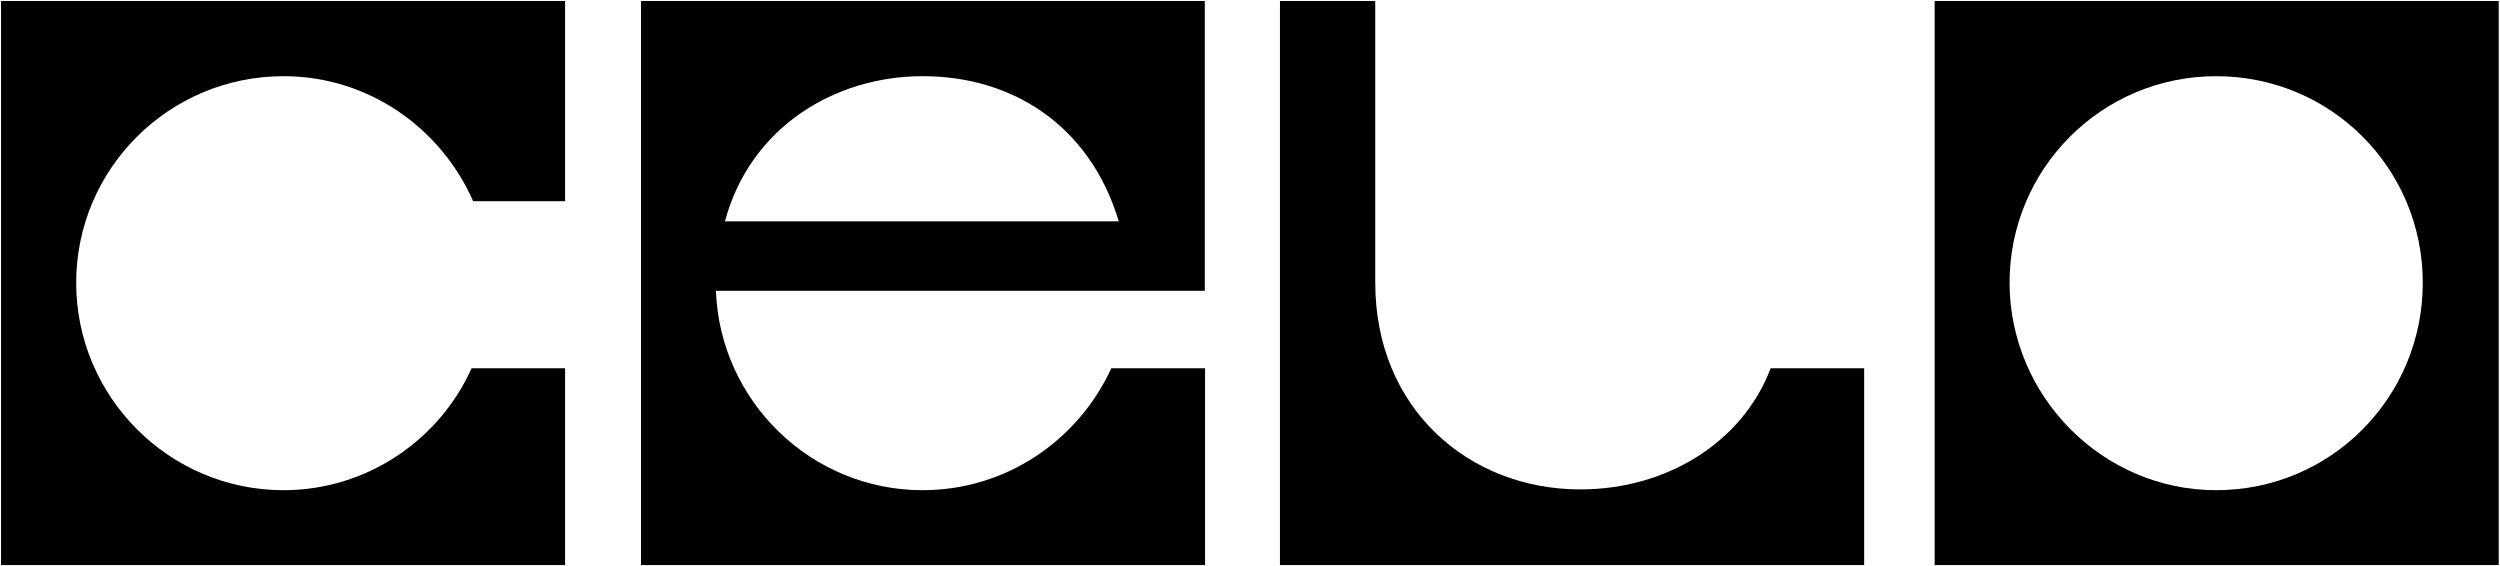
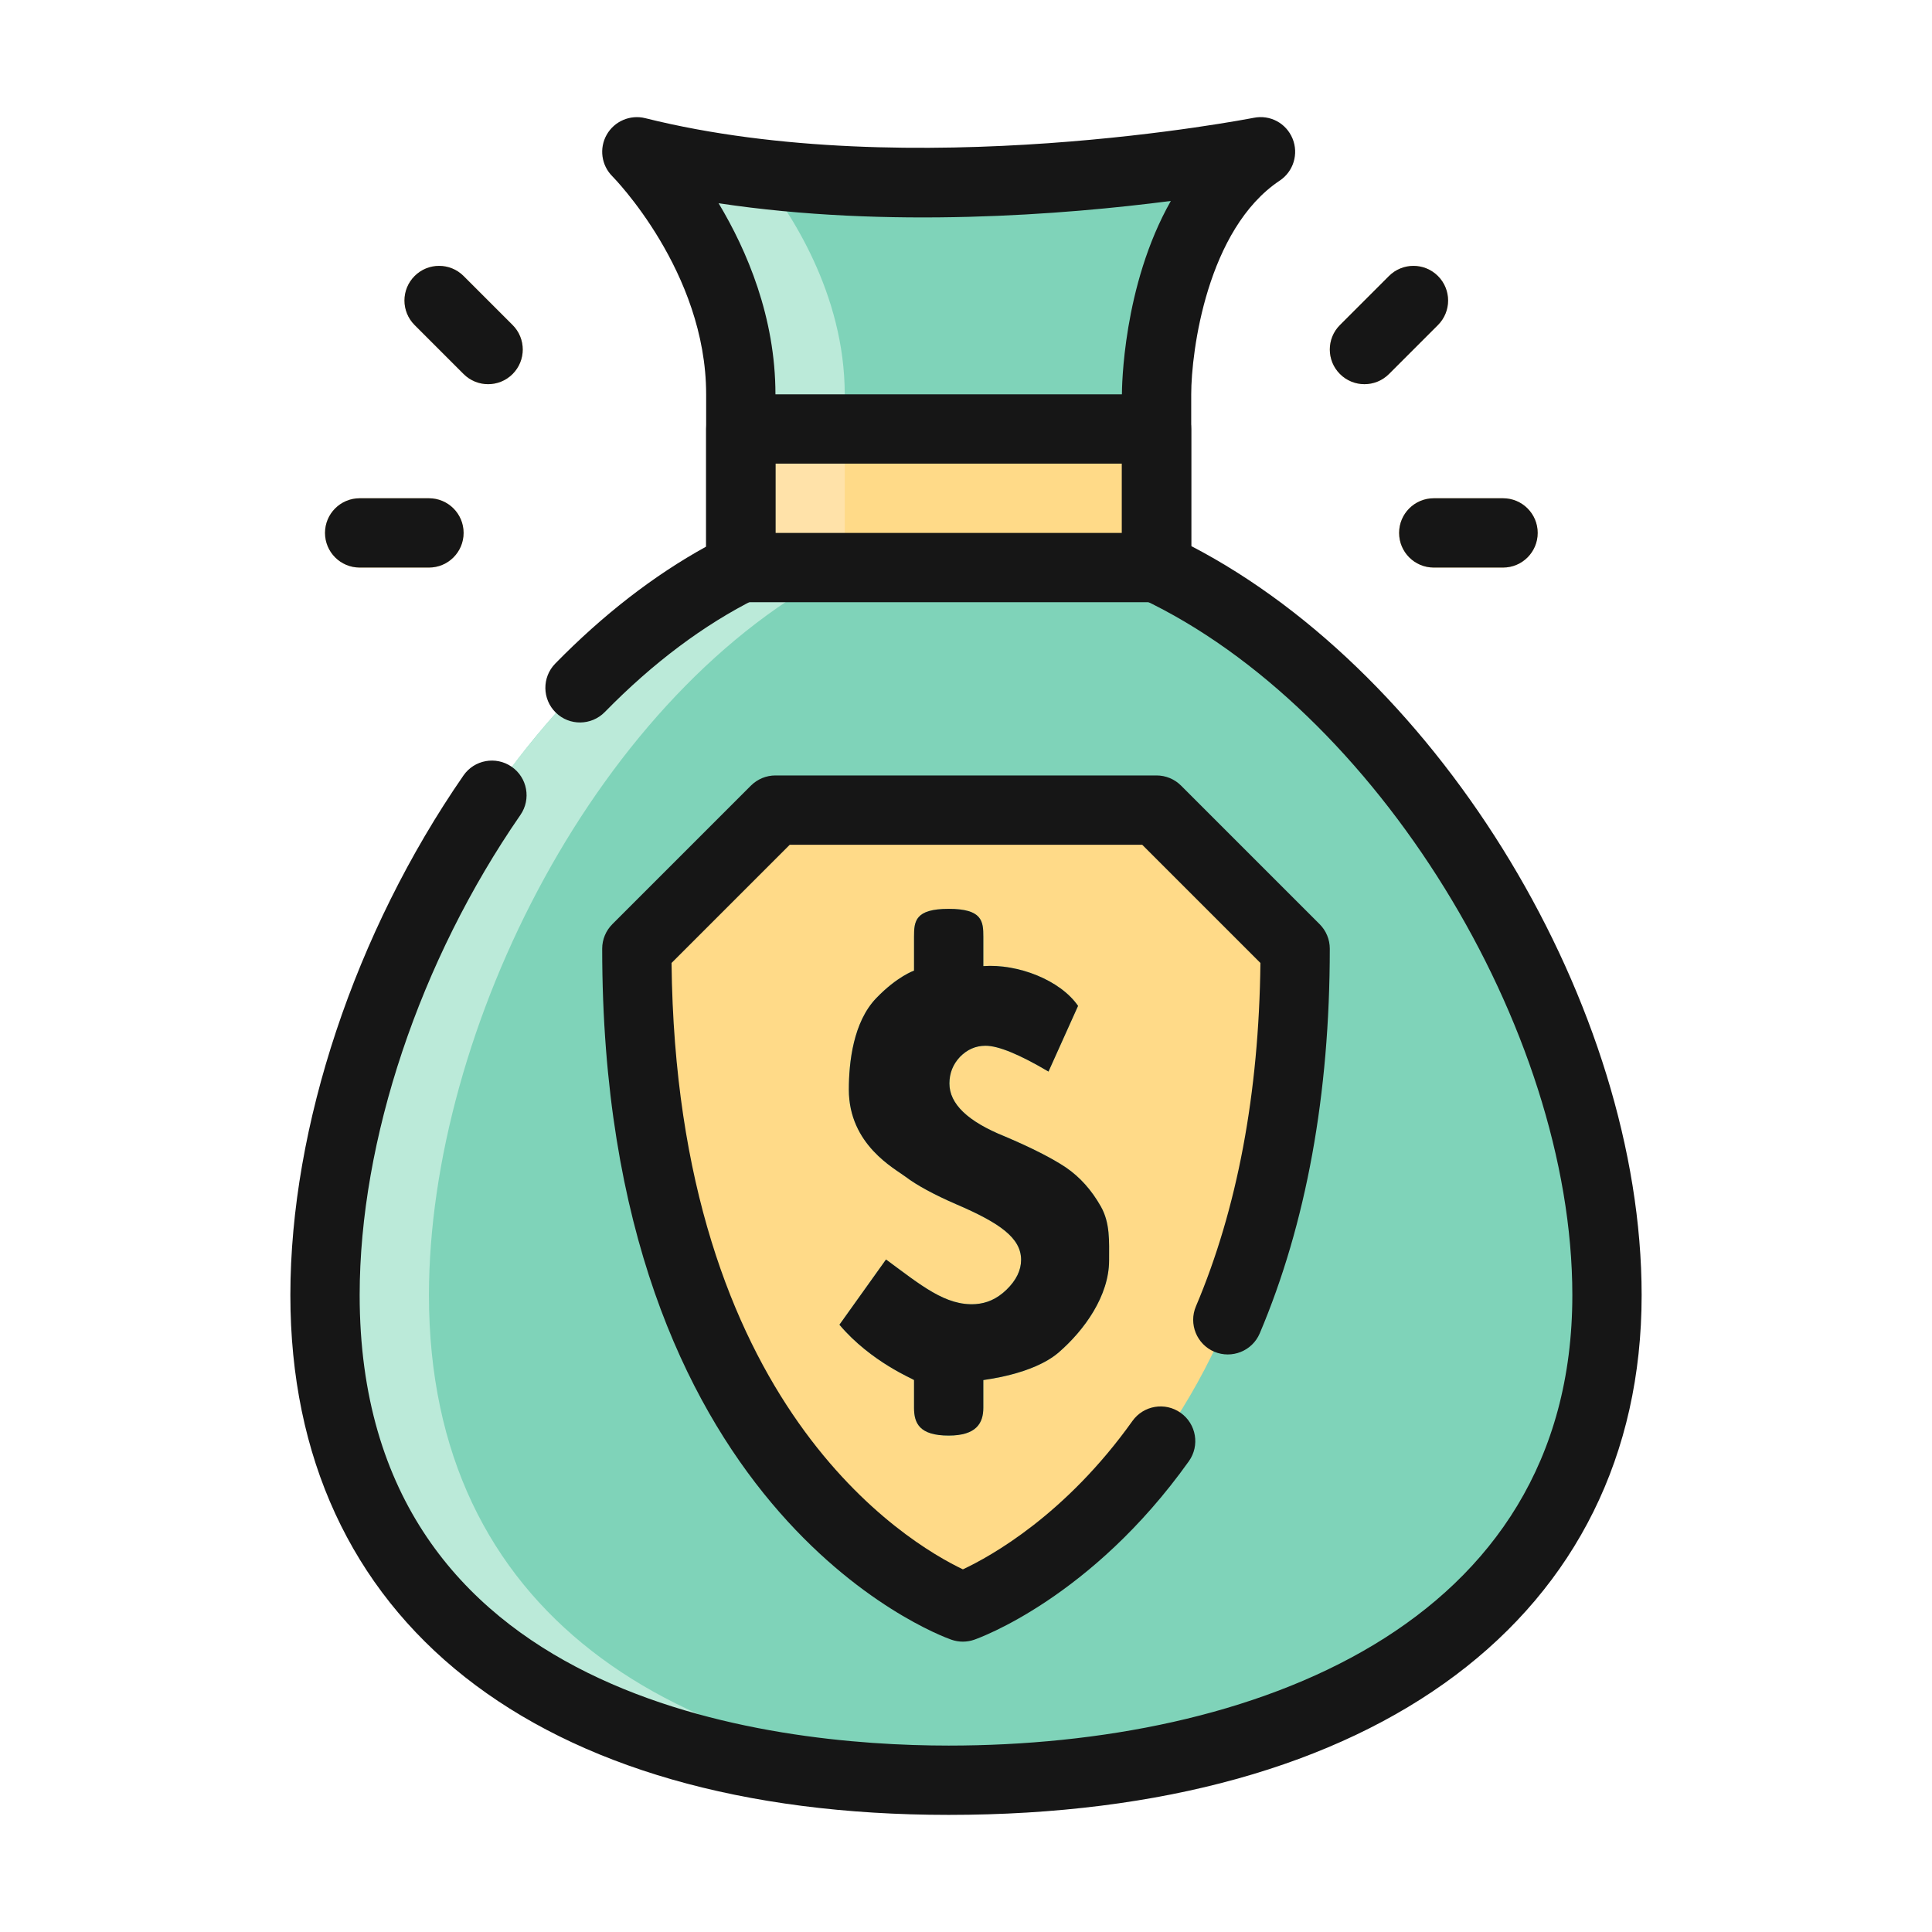
- <svg xmlns="http://www.w3.org/2000/svg" version="1.1" id="Wordmark" x="0px" y="0px" viewBox="0 0 968 219" style="enable-background:new 0 0 968 219;" xml:space="preserve">
-   <style type="text/css">
- 	.st0{fill-rule:evenodd;clip-rule:evenodd;}
- </style>
+ <svg xmlns="http://www.w3.org/2000/svg" version="1.1" id="Layer_1" x="0px" y="0px" viewBox="0 0 300 300" enable-background="new 0 0 300 300" xml:space="preserve">
  <g>
-     <path d="M858.1,189.8c44.4,0,80-35.9,80-80.3c0-44.4-35.6-80-80-80c-44.4,0-80,35.9-80,80C778.2,153.5,814.1,189.8,858.1,189.8z    M749.1,0.4h218.4v218.4H749.1V0.4z" />
-     <path class="st0" d="M430.3,142.6c-12.8,27.8-40.6,47.2-73.1,47.2c-43.1,0-78.4-34.4-80-77.2h189.3V0.4H248.2v218.4h218.4v-76.2   H430.3z M280.7,85.7h152.5c-11.2-37.2-41.2-56.2-75.9-56.2S290.3,49.8,280.7,85.7L280.7,85.7z" />
-     <path d="M218.8,0.4H0.4v218.4h218.4v-76.2h-36.2c-12.5,27.8-40.6,47.2-72.8,47.2c-44.4,0-80.3-36.2-80.3-80.3   c0-44.1,35.9-80,80.3-80c32.8,0,60.9,20,73.4,48.4h35.6V0.4z" />
-     <path d="M721.8,142.6h-36.2v0c-10.9,28.7-40.3,46.9-73.7,46.9c-43.1,0-79.4-31.2-79.4-80V0.4h-36.9v218.4h226.2V142.6z" />
+     <g>
+       <g>
+         <path fill="#7FD3B9" d="M179.591,88.13v-26.9c0,0,0-26.901,16.14-37.661c0,0-53.801,10.76-96.842,0c0,0,16.14,16.14,16.14,37.661     v26.9c-38.26,19.083-64.561,71.783-64.561,112.982c0,51.997,41.874,75.321,96.842,75.321c54.973,0,102.222-23.325,102.222-75.321     C249.532,159.706,219.558,106.99,179.591,88.13z" />
+       </g>
+       <g>
+         <path fill="#BBEAD9" d="M66.608,201.113c0-41.199,26.302-93.9,64.561-112.982v-26.9c0-15.67-8.538-28.453-13.193-34.264     c-6.457-0.754-12.883-1.846-19.088-3.396c0,0,16.14,16.14,16.14,37.661v26.9c-38.26,19.083-64.561,71.783-64.561,112.982     c0,51.997,41.874,75.321,96.842,75.321c2.727,0,5.412-0.102,8.096-0.218C104.463,274.007,66.608,250.532,66.608,201.113z" />
+       </g>
+       <g>
+         <rect x="115.029" y="66.61" fill="#FFDA88" width="64.561" height="21.52" />
+       </g>
+       <g>
+         <rect x="115.029" y="66.61" fill="#FFE2A9" width="16.14" height="21.52" />
+       </g>
+       <g>
+         <path fill="#FFDA88" d="M179.591,125.791h-30.079h-29.102l-21.52,21.52c0,84.371,50.622,102.222,50.622,102.222     s51.6-17.851,51.6-102.222L179.591,125.791z" />
+       </g>
+       <g>
+         <path fill="#7FD3B9" d="M170.937,187.337c-1.45-2.561-3.252-4.561-5.391-6.029c-2.149-1.445-5.338-3.071-9.525-4.849     c-5.747-2.306-8.595-5.055-8.595-8.21c0-1.6,0.546-2.976,1.644-4.145c1.109-1.13,2.433-1.721,3.962-1.721     c1.991,0,5.259,1.34,9.778,4.011l4.592-10.201c-2.774-4.014-9.331-6.56-14.711-6.174v-4.581c0-2.38-0.158-4.311-5.38-4.311     c-5.223,0-5.38,1.931-5.38,4.311v5.283c0,0-2.611,0.883-5.863,4.266c-3.563,3.696-4.261,9.93-4.261,14.201     c0,8.569,7.13,12.263,8.832,13.553c1.681,1.287,4.45,2.79,7.812,4.243c6.909,2.955,10.103,5.291,10.103,8.643     c0,1.613-0.746,3.168-2.269,4.645c-1.535,1.479-3.116,2.102-4.776,2.227c-4.676,0.326-8.538-2.961-13.929-6.928l-7.235,10.132     c4.928,5.832,11.585,8.469,11.585,8.596v4.303c0,2.39,0.83,4.311,5.38,4.311c4.287,0,5.38-1.92,5.38-4.311V214.3     c0-0.055,7.65-0.804,11.706-4.298c3.993-3.454,7.823-8.798,7.823-14.293C172.219,192.698,172.393,189.924,170.937,187.337z" />
+       </g>
+       <g>
+         <path fill="#FFDA88" d="M79.596,50.47c2.102,2.101,2.102,5.506,0,7.608l0,0c-2.102,2.104-5.507,2.102-7.608,0L64.38,50.47     c-2.102-2.101-2.102-5.506,0-7.608l0,0c2.102-2.104,5.507-2.101,7.608,0L79.596,50.47z" />
+       </g>
+       <g>
+         <path fill="#FFDA88" d="M71.988,82.75c0,2.971-2.407,5.38-5.38,5.38h-10.76c-2.974,0-5.38-2.409-5.38-5.38l0,0     c0-2.971,2.407-5.38,5.38-5.38h10.76C69.582,77.37,71.988,79.779,71.988,82.75L71.988,82.75z" />
+       </g>
+       <g>
+         <path fill="#FFDA88" d="M208.068,50.47c-2.102,2.101-2.102,5.506,0,7.608l0,0c2.101,2.104,5.506,2.102,7.608,0l7.608-7.608     c2.102-2.101,2.102-5.506,0-7.608l0,0c-2.101-2.104-5.506-2.101-7.608,0L208.068,50.47z" />
+       </g>
+       <g>
+         <path fill="#FFDA88" d="M238.772,82.75c0-2.971-2.407-5.38-5.38-5.38h-10.76c-2.974,0-5.38,2.409-5.38,5.38l0,0     c0,2.971,2.406,5.38,5.38,5.38h10.76C236.365,88.13,238.772,85.721,238.772,82.75L238.772,82.75z" />
+       </g>
+     </g>
+     <g>
+       <g>
+         <path fill="#161616" d="M179.591,93.51h-64.561c-2.974,0-5.38-2.409-5.38-5.38V66.61c0-2.971,2.406-5.38,5.38-5.38h64.561     c2.974,0,5.38,2.409,5.38,5.38v21.52C184.971,91.101,182.564,93.51,179.591,93.51z M120.409,82.75h53.801V71.99h-53.801V82.75z" />
+       </g>
+       <g>
+         <path fill="#161616" d="M170.937,187.337c-1.45-2.564-3.252-4.561-5.391-6.032c-2.149-1.44-5.338-3.069-9.525-4.844     c-5.747-2.312-8.595-5.055-8.595-8.212c0-1.602,0.546-2.979,1.644-4.145c1.109-1.13,2.433-1.721,3.962-1.721     c1.991,0,5.259,1.342,9.778,4.011l4.592-10.201c-2.774-4.014-9.331-6.56-14.711-6.174v-4.581c0-2.38-0.158-4.311-5.38-4.311     c-5.223,0-5.38,1.931-5.38,4.311v5.283c0,0-2.611,0.883-5.863,4.266c-3.563,3.696-4.261,9.93-4.261,14.201     c0,8.569,7.13,12.263,8.832,13.555c1.681,1.282,4.45,2.785,7.812,4.24c6.909,2.958,10.103,5.291,10.103,8.643     c0,1.613-0.746,3.168-2.269,4.645c-1.535,1.481-3.116,2.102-4.776,2.227c-4.676,0.326-8.538-2.963-13.929-6.925l-7.235,10.13     c4.928,5.832,11.585,8.469,11.585,8.596v4.303c0,2.39,0.83,4.313,5.38,4.313c4.287,0,5.38-1.923,5.38-4.313V214.3     c0-0.053,7.65-0.804,11.706-4.298c3.993-3.457,7.823-8.795,7.823-14.291C172.219,192.695,172.393,189.921,170.937,187.337z" />
+       </g>
+       <g>
+         <path fill="#161616" d="M147.31,281.814c-64.01,0-102.222-30.168-102.222-80.702c0-26.189,10.046-56.352,26.874-80.689     c1.681-2.446,5.044-3.053,7.482-1.366c2.448,1.692,3.058,5.041,1.366,7.487c-15.631,22.605-24.962,50.483-24.962,74.568     c0,63.127,63.962,69.941,91.462,69.941c46.818,0,96.842-18.373,96.842-69.941c0-41.504-30.615-91.015-66.857-108.117     c-1.881-0.888-3.084-2.782-3.084-4.865v-26.9c0-0.898,0.116-16.844,7.597-30.027c-16.408,2.125-43.85,4.332-70.225,0.355     c4.419,7.369,8.827,17.714,8.827,29.672v26.9c0,2.039-1.156,3.904-2.979,4.815c-8.133,4.056-16.046,9.985-23.522,17.625     c-2.081,2.115-5.485,2.165-7.608,0.081c-2.123-2.081-2.159-5.485-0.084-7.61c7.419-7.576,15.284-13.674,23.433-18.163V61.23     c0-19.072-14.417-33.71-14.564-33.857c-1.713-1.71-2.07-4.35-0.877-6.455c1.193-2.102,3.652-3.152,5.984-2.569     c41.391,10.345,93.952,0.042,94.483-0.055c2.564-0.515,5.044,0.846,6.026,3.215c0.982,2.375,0.152,5.112-1.986,6.536     c-11.275,7.516-13.744,26.504-13.744,33.184v23.564c38.843,20.178,69.941,71.515,69.941,116.319     C254.912,250.892,213.684,281.814,147.31,281.814z" />
+       </g>
+       <g>
+         <path fill="#161616" d="M149.511,254.914c-0.604,0-1.208-0.103-1.792-0.307c-2.212-0.78-54.211-20.12-54.211-107.295     c0-1.426,0.567-2.795,1.576-3.804l21.52-21.52c1.009-1.009,2.375-1.576,3.804-1.576h59.181c1.429,0,2.795,0.567,3.804,1.576     l21.52,21.52c1.009,1.009,1.576,2.377,1.576,3.804c0,22.613-3.662,42.71-10.876,59.73c-1.166,2.74-4.324,3.998-7.056,2.856     c-2.732-1.161-4.014-4.319-2.853-7.053c6.42-15.137,9.783-33.064,10.014-53.315l-18.357-18.357h-54.726l-18.358,18.357     c0.757,68.914,36.752,90.114,45.242,94.157c4.35-2.038,15.951-8.483,26.323-23.036c1.723-2.417,5.075-2.992,7.503-1.258     c2.422,1.726,2.984,5.083,1.261,7.505c-15.132,21.229-32.601,27.465-33.337,27.72     C150.704,254.814,150.105,254.914,149.511,254.914z" />
+       </g>
+       <g>
+         <path fill="#161616" d="M79.596,50.47c2.102,2.101,2.102,5.506,0,7.608l0,0c-2.102,2.104-5.507,2.102-7.608,0L64.38,50.47     c-2.102-2.101-2.102-5.506,0-7.608l0,0c2.102-2.104,5.507-2.101,7.608,0L79.596,50.47z" />
+       </g>
+       <g>
+         <path fill="#161616" d="M71.988,82.75c0,2.971-2.407,5.38-5.38,5.38h-10.76c-2.974,0-5.38-2.409-5.38-5.38l0,0     c0-2.971,2.407-5.38,5.38-5.38h10.76C69.582,77.37,71.988,79.779,71.988,82.75L71.988,82.75z" />
+       </g>
+       <g>
+         <path fill="#161616" d="M208.068,50.47c-2.102,2.101-2.102,5.506,0,7.608l0,0c2.101,2.104,5.506,2.102,7.608,0l7.608-7.608     c2.102-2.101,2.102-5.506,0-7.608l0,0c-2.101-2.104-5.506-2.101-7.608,0L208.068,50.47z" />
+       </g>
+       <g>
+         <path fill="#161616" d="M238.772,82.75c0-2.971-2.407-5.38-5.38-5.38h-10.76c-2.974,0-5.38,2.409-5.38,5.38l0,0     c0,2.971,2.406,5.38,5.38,5.38h10.76C236.365,88.13,238.772,85.721,238.772,82.75L238.772,82.75z" />
+       </g>
+     </g>
  </g>
</svg>
